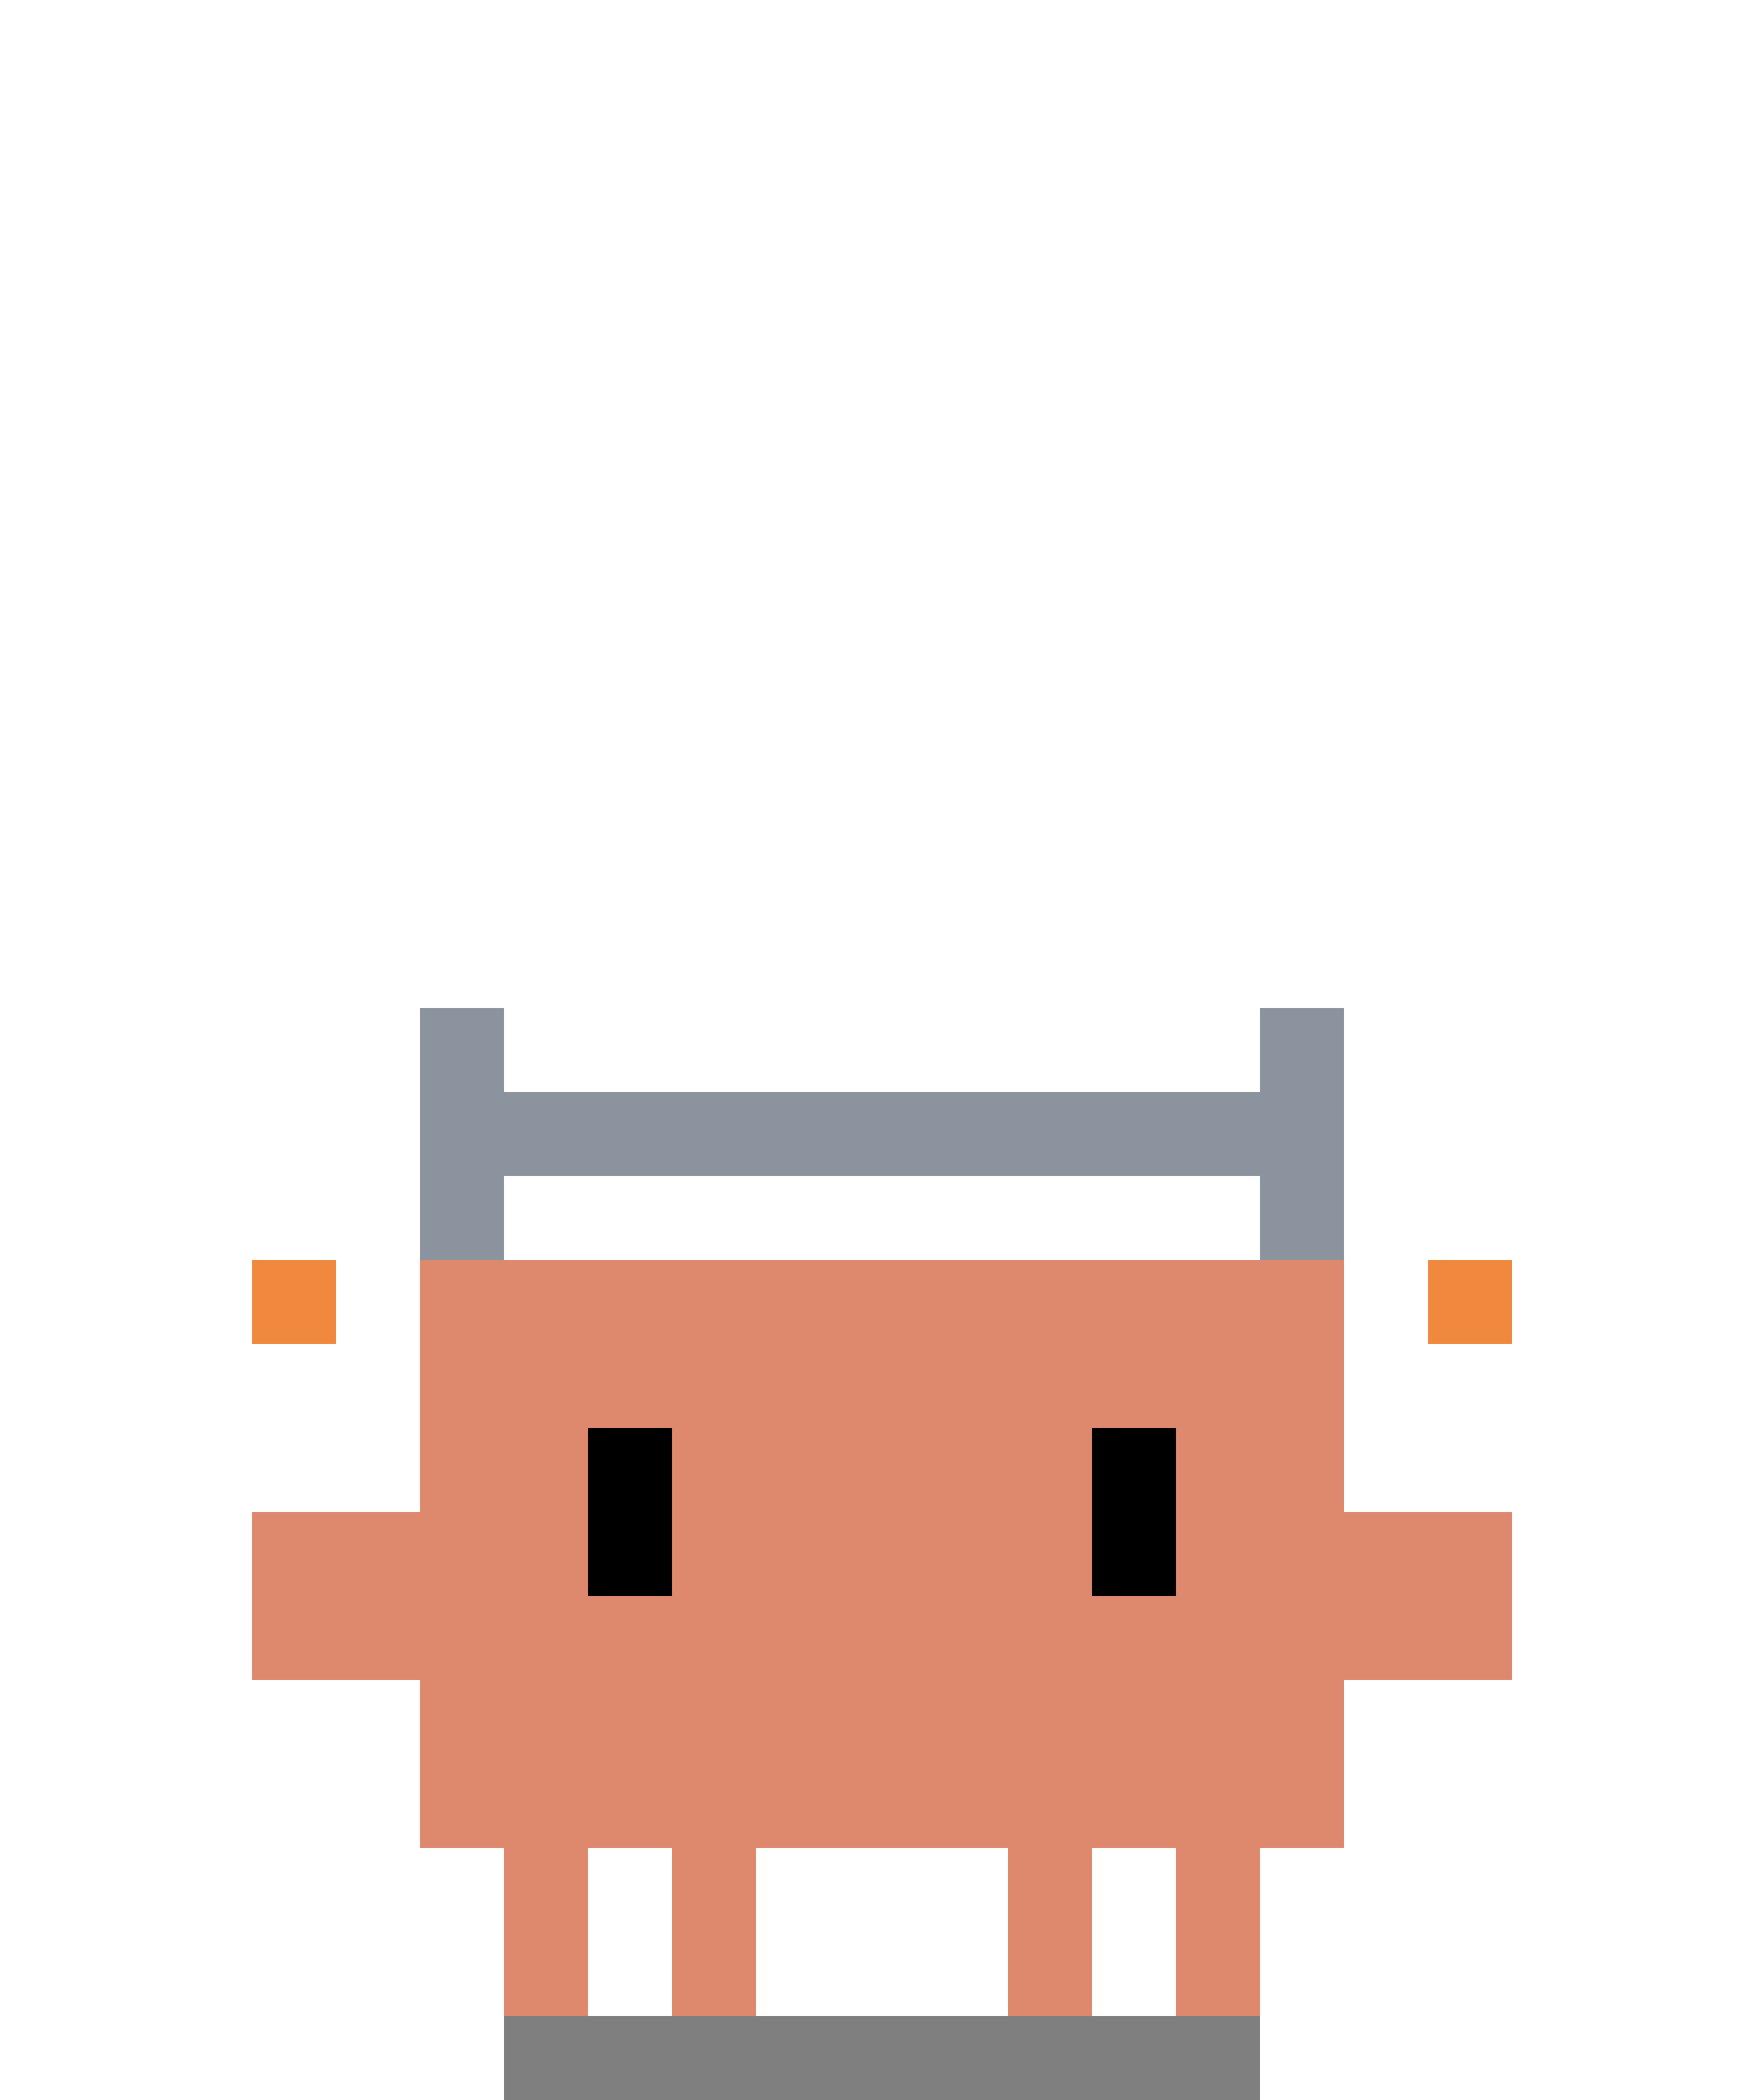
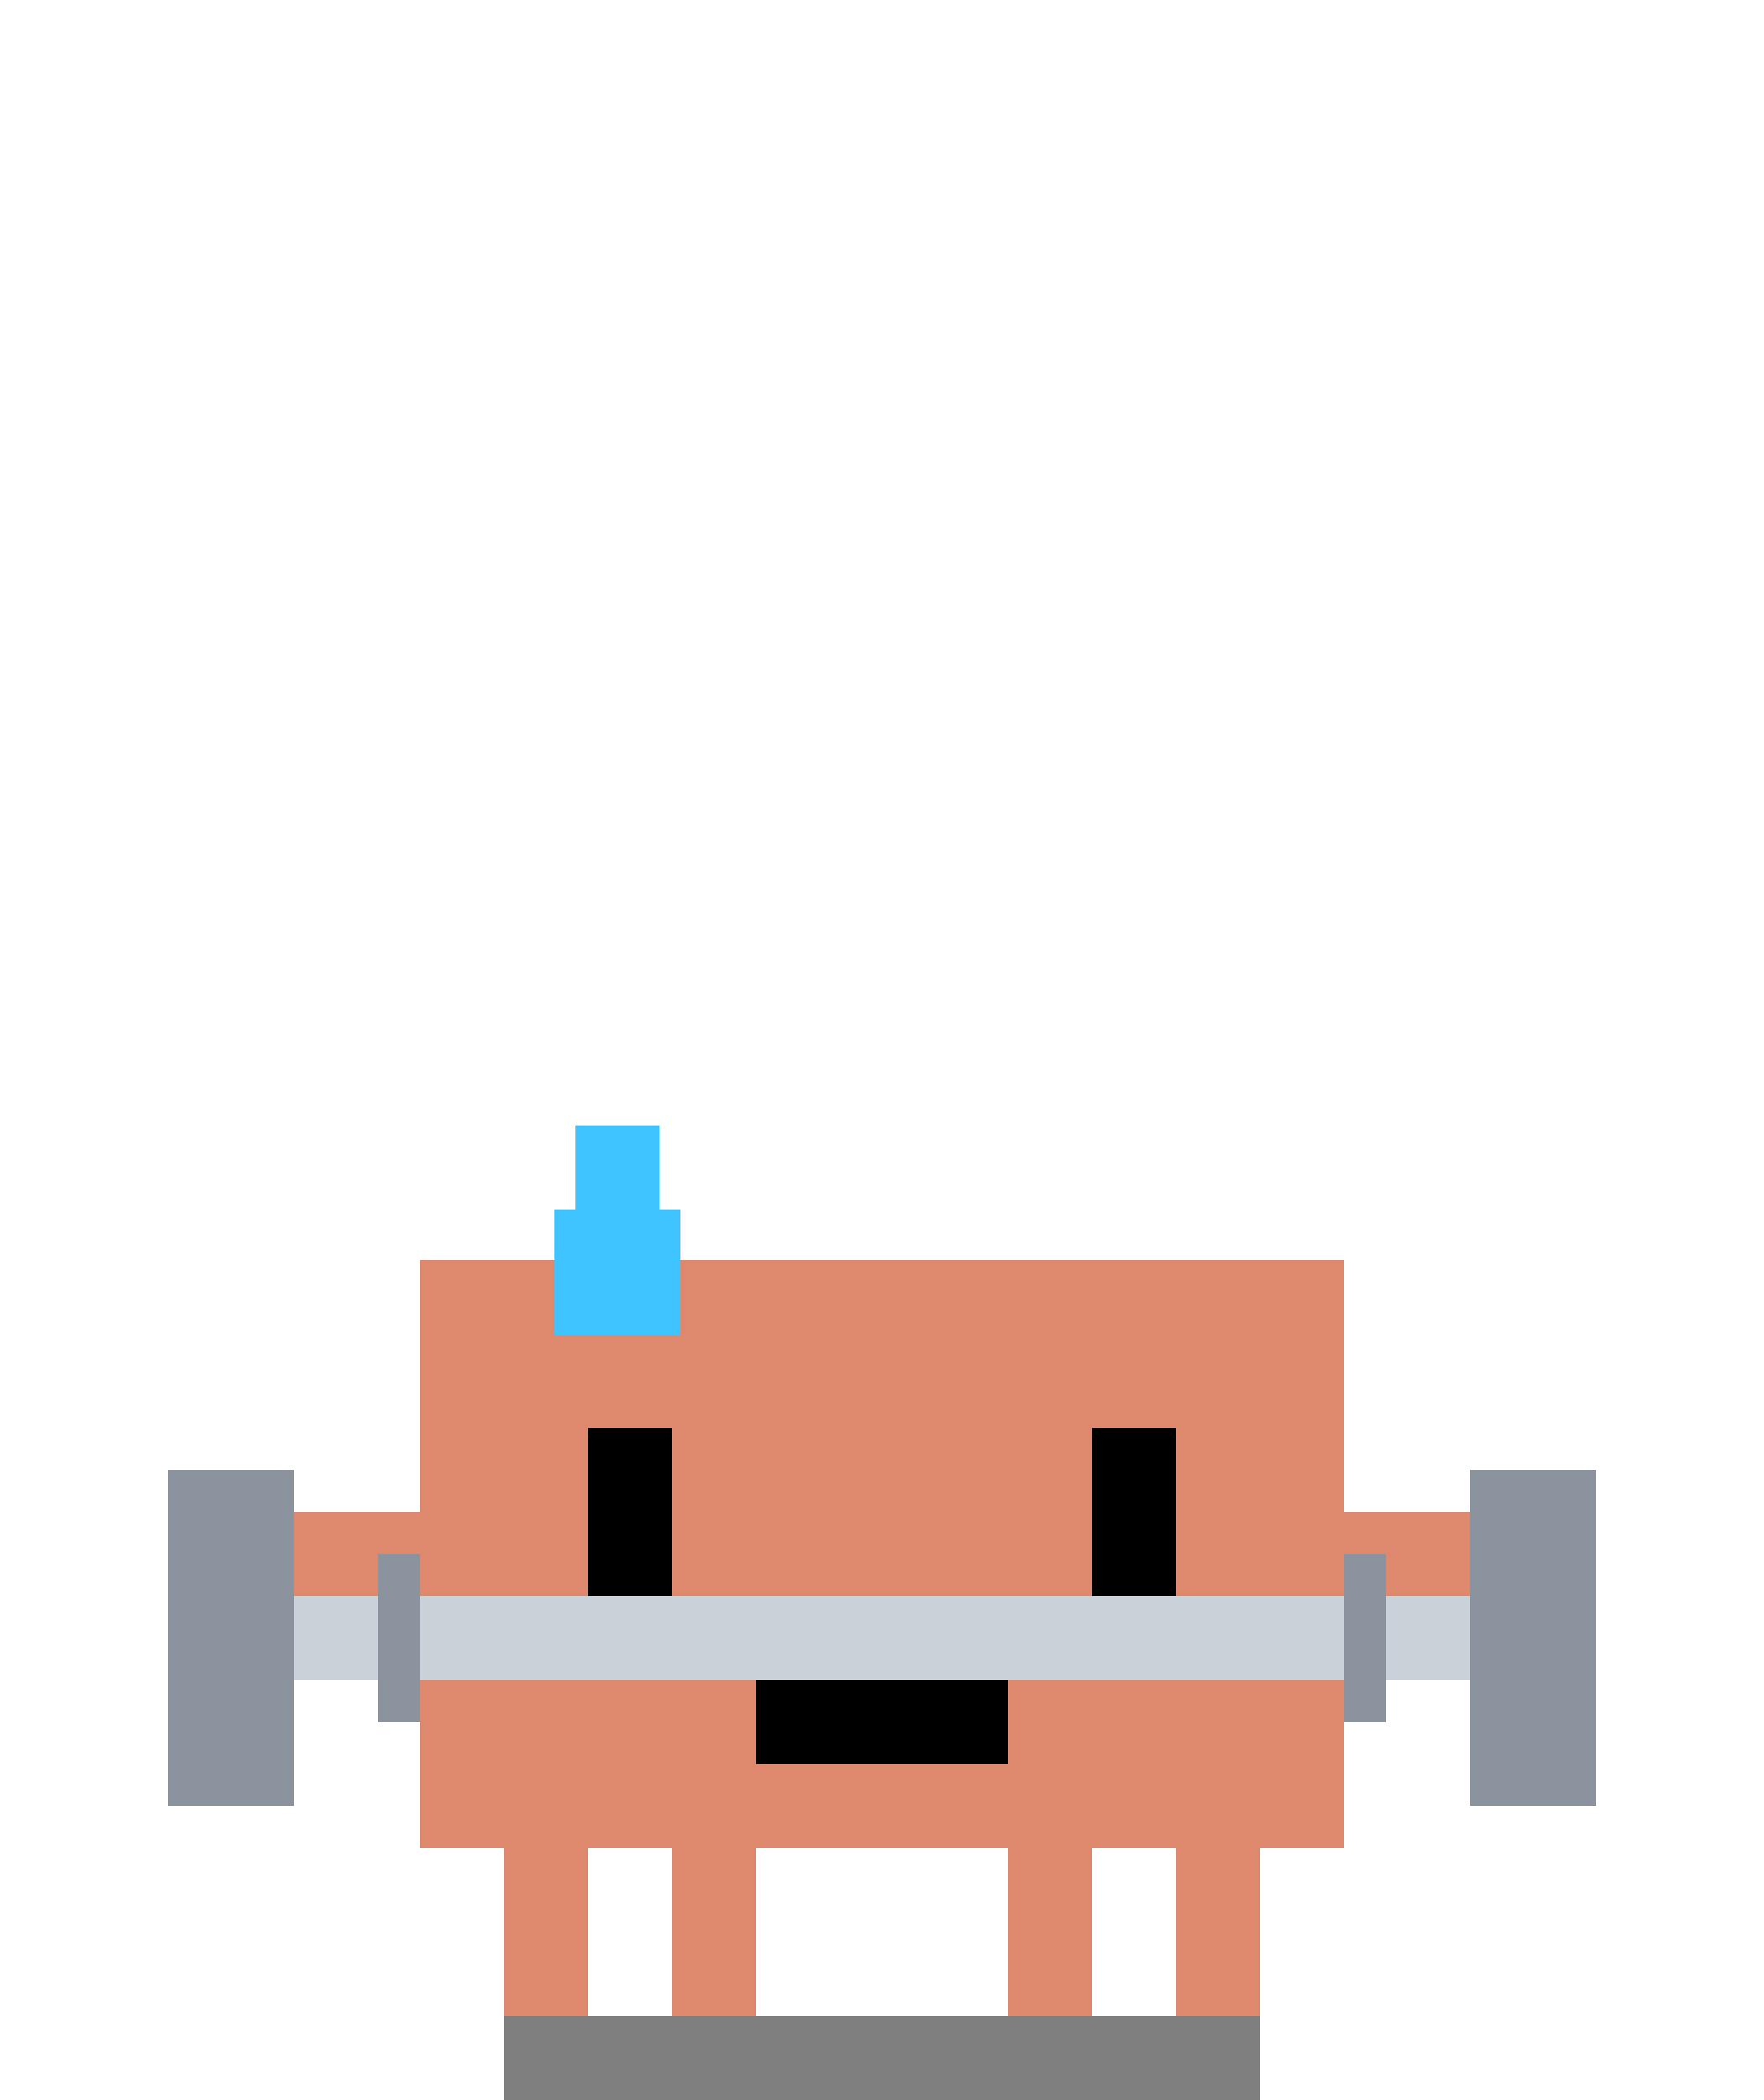
- <svg xmlns="http://www.w3.org/2000/svg" viewBox="-3 -9 21 25" width="168" height="200">
+ <svg xmlns="http://www.w3.org/2000/svg" viewBox="-3 -9 21 25" width="168" height="200" data-loop-seconds="3">
  <defs>
    <style>
-       /* One press per loop: down at frame 0, full extension at frame 4. */
+       /* ── the load path ─────────────────────────────────────────────────── */
+ 
+       #body-group {
+         transform-origin: 7.5px 13px; /* torso base — the hips */
+         animation: press-body 3s infinite linear;
+       }
+ 
+       #legs-group {
+         transform-origin: 7.5px 15px; /* the floor, between his feet */
+         animation: press-legs 3s infinite linear;
+       }
+ 
+       #shoulder-left {
+         transform-origin: 2px 10px; /* left shoulder joint */
+         animation: press-arm-left 3s infinite linear;
+       }
+ 
+       #shoulder-right {
+         transform-origin: 13px 10px; /* right shoulder joint */
+         animation: press-arm-right 3s infinite linear;
+       }
+ 
      #fx-barbell {
-         animation: press 1s infinite linear;
-       }
- 
-       /* Held for two frames at the bottom of the rep rather than interpolated
-          — a fractional dip would soften the whole silhouette. It covers frames
-          0 and 1, the start of the drive; the bar is also at its lowest on
-          frame 7, on the way down, where he is absorbing rather than pushing. */
-       #master-group {
-         animation: take-the-load 1s infinite steps(1);
-       }
- 
-       /* Eyes track the bar. */
-       #left-eye,
+         animation: press-bar 3s infinite linear;
+       }
+ 
+       /* Nested inside the travelling bar so the shiver composes with the
+          travel. It translates rather than tilts: the shaft is 17 units by 1,
+          the largest slab on the panel, and a slab that size turned even a
+          degree and a half staircases its long edges — the exact failure the
+          palette snap does not fix. A whole-pixel tremble does the same job
+          and every edge stays straight. */
+       #fx-barbell-strain {
+         animation: press-bar-strain 3s infinite linear;
+       }
+ 
+       /* On the default stage this draws nothing, and that is not a bug being
+          tolerated. The stage band is black; `paletteOf()` composites
+          `#000000` at 0.5 over black, gets black, and the snap resolves black
+          to the background — alpha zero. The element and its track are here
+          because a pack that sets a lighter stage gets a real shadow out of
+          them for free. Nothing in the read of this animation rests on it. */
+       #ground-shadow {
+         transform-origin: 7.5px 15.5px;
+         animation: press-shadow 3s infinite linear;
+       }
+ 
+       /* ── the face ────────────────────────────────────────────────────────
+          Two tracks, not one, and they are not just squinting by different
+          amounts: they sit at different heights. The bar is 1 unit thick and
+          has to pass in front of the face twice a rep, and with both eyes on
+          the same row it covered both at once — a blank forehead with a girder
+          across it, which reads as a rendering fault rather than as a lift.
+          Clamped low and raised high, the shaft can only ever be over one of
+          them, so there is always a whole eye somewhere.
+ 
+          The second rule is subtler and cost a blocker to learn: an eye
+          squashed to a lid is *shorter* than the 1-unit shaft, so on the frame
+          the bar crosses it, a squinting eye is not squinting, it is gone. So
+          the eye the bar is about to reach opens rather than closes — which is
+          also what a face does when a loaded bar comes past it — and the
+          squints are spent at the rack and at lockout, where the shaft is
+          nowhere near the eye line. Every eye on every frame has at least 3.6
+          device pixels of unbroken clear run; the worst before this rule was
+          zero. Both squash about their own centres, on `linear`, because a lid
+          that accelerates reads as a wince. */
+ 
+       #left-eye {
+         transform-origin: 4.5px 9px; /* left eye centre */
+         animation: press-eye-left 3s infinite linear;
+       }
+ 
      #right-eye {
-         animation: watch-the-bar 1s infinite steps(1);
-       }
- 
-       /* Exertion marks, binary opacity. Visible frames 2-5, which is the
-          drive plus the first frame of the descent — effort outlasting the
-          movement by a frame reads better than effort stopping dead at lockout. */
-       #fx-effort {
-         animation: effort 1s infinite steps(1);
-       }
- 
-       @keyframes press {
-         0%   { transform: translateY(0); }
-         50%  { transform: translateY(-4px); }
-         100% { transform: translateY(0); }
-       }
- 
-       @keyframes take-the-load {
-         0%   { transform: translateY(1px); }
-         25%  { transform: translateY(0); }
-         100% { transform: translateY(0); }
-       }
- 
-       @keyframes watch-the-bar {
-         0%   { transform: translateY(0); }
-         25%  { transform: translateY(-1px); }
-         75%  { transform: translateY(0); }
-         100% { transform: translateY(0); }
-       }
- 
-       @keyframes effort {
-         0%   { opacity: 0; }
-         25%  { opacity: 1; }
-         75%  { opacity: 0; }
-         100% { opacity: 0; }
+         transform-origin: 10.5px 9px; /* right eye centre */
+         animation: press-eye-right 3s infinite linear;
+       }
+ 
+       /* Clawd's base geometry has no mouth. This is the additive grimace
+          upstream's yawn taught us — drawn only while he is under the bar, and
+          switched between stops one frame apart so it never renders at a half
+          alpha the palette snap would have to invent a colour for. */
+       #fx-grimace {
+         transform-origin: 7.5px 11.5px;
+         animation: press-grimace 3s infinite linear;
+       }
+ 
+       /* One drop, once per rep, and only on the way down. At lockout the bar
+          fills the whole band above his head and there is nowhere for a drop to
+          go that is not behind a plate. */
+       #fx-sweat {
+         animation: press-sweat 3s infinite linear;
+       }
+ 
+       /* ── keyframes ───────────────────────────────────────────────────────
+          One stop per rendered frame on every track on the load path. Read any
+          one column down and it is the same rep, frame for frame. */
+ 
+       @keyframes press-body {
+         0%         { transform: translateY(0.02px) scale(1.015, 0.985); }
+         4.167%  { transform: translateY(0.04px) scale(1.025, 0.975); }
+         8.333%  { transform: translateY(0.28px) scale(1.055, 0.93); }
+         12.5%      { transform: translateY(0.58px) scale(1.075, 0.9); }
+         16.667% { transform: translateY(0.42px) scale(1.055, 0.925); }
+         20.833% { transform: translateY(0.26px) scale(1.03, 0.955); }
+         25%        { transform: translateY(0.15px) scale(1.012, 0.98); }
+         29.167% { transform: translateY(0.07px) scale(1.002, 0.998); }
+         33.333% { transform: translateY(0.01px) scale(0.99, 1.015); }
+         37.5%      { transform: translateY(-0.02px) scale(0.982, 1.03); }
+         41.667% { transform: translateY(-0.044px) scale(0.978, 1.042); }
+         45.833% { transform: translateY(-0.064px) scale(0.974, 1.052); }
+         50%        { transform: translateY(-0.08px) scale(0.97, 1.06); }
+         54.167% { transform: translateY(-0.044px) scale(0.982, 1.046); }
+         58.333% { transform: translateY(-0.072px) scale(0.972, 1.057); }
+         62.5%      { transform: translateY(-0.04px) scale(0.984, 1.044); }
+         66.667% { transform: translateY(-0.06px) scale(0.976, 1.05); }
+         70.833% { transform: translateY(-0.01px) scale(0.995, 1.032); }
+         75%        { transform: translateY(0.02px) scale(1.005, 1.015); }
+         79.167% { transform: translateY(0.05px) scale(1.015, 0.998); }
+         83.333% { transform: translateY(0.2px) scale(1.04, 0.958); }
+         87.5%      { transform: translateY(0.6px) scale(1.08, 0.905); }
+         91.667% { transform: translateY(0.19px) scale(1.005, 0.995); }
+         95.833% { transform: translateY(0.1px) scale(1.012, 0.978); }
+         100%       { transform: translateY(0.02px) scale(1.015, 0.985); }
+       }
+ 
+       @keyframes press-legs {
+         0%         { transform: scale(1.015, 0.99); }
+         4.167%  { transform: scale(1.025, 0.98); }
+         8.333%  { transform: scale(1.055, 0.86); }
+         12.5%      { transform: scale(1.075, 0.71); }
+         16.667% { transform: scale(1.055, 0.79); }
+         20.833% { transform: scale(1.03, 0.87); }
+         25%        { transform: scale(1.012, 0.925); }
+         29.167% { transform: scale(1.002, 0.965); }
+         33.333% { transform: scale(0.99, 0.995); }
+         37.5%      { transform: scale(0.982, 1.01); }
+         41.667% { transform: scale(0.978, 1.022); }
+         45.833% { transform: scale(0.974, 1.032); }
+         50%        { transform: scale(0.97, 1.04); }
+         54.167% { transform: scale(0.982, 1.022); }
+         58.333% { transform: scale(0.972, 1.036); }
+         62.5%      { transform: scale(0.984, 1.02); }
+         66.667% { transform: scale(0.976, 1.03); }
+         70.833% { transform: scale(0.995, 1.005); }
+         75%        { transform: scale(1.005, 0.99); }
+         79.167% { transform: scale(1.015, 0.975); }
+         83.333% { transform: scale(1.04, 0.9); }
+         87.5%      { transform: scale(1.08, 0.7); }
+         91.667% { transform: scale(1.005, 0.905); }
+         95.833% { transform: scale(1.012, 0.95); }
+         100%       { transform: scale(1.015, 0.99); }
+       }
+ 
+       @keyframes press-arm-left {
+         0%         { transform: rotate(-14.98deg) scaleX(0.854); }
+         4.167%  { transform: rotate(-17.59deg) scaleX(0.865); }
+         8.333%  { transform: rotate(-18.38deg) scaleX(0.869); }
+         12.5%      { transform: rotate(-13.99deg) scaleX(0.85); }
+         16.667% { transform: rotate(-17.46deg) scaleX(0.865); }
+         20.833% { transform: rotate(-12.7deg) scaleX(0.846); }
+         25%        { transform: rotate(7.4deg) scaleX(0.832); }
+         29.167% { transform: rotate(36.1deg) scaleX(1.021); }
+         33.333% { transform: rotate(55.81deg) scaleX(1.468); }
+         37.5%      { transform: rotate(64.97deg) scaleX(1.95); }
+         41.667% { transform: rotate(69.42deg) scaleX(2.347); }
+         45.833% { transform: rotate(71.8deg) scaleX(2.641); }
+         50%        { transform: rotate(72.7deg) scaleX(2.774); }
+         54.167% { transform: rotate(73.13deg) scaleX(2.843); }
+         58.333% { transform: rotate(72.79deg) scaleX(2.788); }
+         62.5%      { transform: rotate(73.19deg) scaleX(2.853); }
+         66.667% { transform: rotate(70.58deg) scaleX(2.481); }
+         70.833% { transform: rotate(67.04deg) scaleX(2.115); }
+         75%        { transform: rotate(58.43deg) scaleX(1.576); }
+         79.167% { transform: rotate(35.65deg) scaleX(1.015); }
+         83.333% { transform: rotate(-10.71deg) scaleX(0.84); }
+         87.5%      { transform: rotate(-13.74deg) scaleX(0.849); }
+         91.667% { transform: rotate(-22.2deg) scaleX(0.891); }
+         95.833% { transform: rotate(-15.88deg) scaleX(0.858); }
+         100%       { transform: rotate(-14.98deg) scaleX(0.854); }
+       }
+ 
+       @keyframes press-arm-right {
+         0%         { transform: rotate(14.98deg) scaleX(0.854); }
+         4.167%  { transform: rotate(17.59deg) scaleX(0.865); }
+         8.333%  { transform: rotate(18.38deg) scaleX(0.869); }
+         12.5%      { transform: rotate(13.99deg) scaleX(0.85); }
+         16.667% { transform: rotate(17.46deg) scaleX(0.865); }
+         20.833% { transform: rotate(12.7deg) scaleX(0.846); }
+         25%        { transform: rotate(-7.4deg) scaleX(0.832); }
+         29.167% { transform: rotate(-36.1deg) scaleX(1.021); }
+         33.333% { transform: rotate(-55.81deg) scaleX(1.468); }
+         37.5%      { transform: rotate(-64.97deg) scaleX(1.95); }
+         41.667% { transform: rotate(-69.42deg) scaleX(2.347); }
+         45.833% { transform: rotate(-71.8deg) scaleX(2.641); }
+         50%        { transform: rotate(-72.7deg) scaleX(2.774); }
+         54.167% { transform: rotate(-73.13deg) scaleX(2.843); }
+         58.333% { transform: rotate(-72.79deg) scaleX(2.788); }
+         62.5%      { transform: rotate(-73.19deg) scaleX(2.853); }
+         66.667% { transform: rotate(-70.58deg) scaleX(2.481); }
+         70.833% { transform: rotate(-67.04deg) scaleX(2.115); }
+         75%        { transform: rotate(-58.43deg) scaleX(1.576); }
+         79.167% { transform: rotate(-35.65deg) scaleX(1.015); }
+         83.333% { transform: rotate(10.71deg) scaleX(0.84); }
+         87.5%      { transform: rotate(13.74deg) scaleX(0.849); }
+         91.667% { transform: rotate(22.2deg) scaleX(0.891); }
+         95.833% { transform: rotate(15.88deg) scaleX(0.858); }
+         100%       { transform: rotate(14.98deg) scaleX(0.854); }
+       }
+ 
+       @keyframes press-bar {
+         0%         { transform: translateY(0px); }
+         4.167%  { transform: translateY(0.125px); }
+         8.333%  { transform: translateY(0.5px); }
+         12.5%      { transform: translateY(0.75px); }
+         16.667% { transform: translateY(0.625px); }
+         20.833% { transform: translateY(0.25px); }
+         25%        { transform: translateY(-0.5px); }
+         29.167% { transform: translateY(-1.625px); }
+         33.333% { transform: translateY(-3px); }
+         37.5%      { transform: translateY(-4.25px); }
+         41.667% { transform: translateY(-5.25px); }
+         45.833% { transform: translateY(-6px); }
+         50%        { transform: translateY(-6.375px); }
+         54.167% { transform: translateY(-6.375px); }
+         58.333% { transform: translateY(-6.375px); }
+         62.5%      { transform: translateY(-6.375px); }
+         66.667% { transform: translateY(-5.625px); }
+         70.833% { transform: translateY(-4.625px); }
+         75%        { transform: translateY(-3.25px); }
+         79.167% { transform: translateY(-1.625px); }
+         83.333% { transform: translateY(0.125px); }
+         87.5%      { transform: translateY(0.75px); }
+         91.667% { transform: translateY(0.375px); }
+         95.833% { transform: translateY(0.125px); }
+         100%       { transform: translateY(0px); }
+       }
+ 
+       @keyframes press-eye-left {
+         0%         { transform: scaleY(1); }
+         4.167%  { transform: scaleY(1); }
+         8.333%  { transform: scaleY(0.9); }
+         12.5%      { transform: scaleY(0.75); }
+         16.667% { transform: scaleY(0.7); }
+         20.833% { transform: scaleY(0.9); }
+         25%        { transform: scaleY(1); }
+         29.167% { transform: scaleY(1); }
+         33.333% { transform: scaleY(1); }
+         37.5%      { transform: scaleY(0.8); }
+         41.667% { transform: scaleY(0.6); }
+         45.833% { transform: scaleY(0.45); }
+         50%        { transform: scaleY(0.35); }
+         54.167% { transform: scaleY(0.4); }
+         58.333% { transform: scaleY(0.3); }
+         62.5%      { transform: scaleY(0.4); }
+         66.667% { transform: scaleY(0.6); }
+         70.833% { transform: scaleY(0.85); }
+         75%        { transform: scaleY(1); }
+         79.167% { transform: scaleY(1); }
+         83.333% { transform: scaleY(0.95); }
+         87.5%      { transform: scaleY(0.25); }
+         91.667% { transform: scaleY(0.5); }
+         95.833% { transform: scaleY(0.8); }
+         100%       { transform: scaleY(1); }
+       }
+ 
+       @keyframes press-eye-right {
+         0%         { transform: translateY(0px) scaleY(1); }
+         4.167%  { transform: translateY(0px) scaleY(0.95); }
+         8.333%  { transform: translateY(0px) scaleY(0.9); }
+         12.5%      { transform: translateY(-0.4px) scaleY(0.85); }
+         16.667% { transform: translateY(-0.8px) scaleY(0.85); }
+         20.833% { transform: translateY(-1.2px) scaleY(0.9); }
+         25%        { transform: translateY(-1.2px) scaleY(0.95); }
+         29.167% { transform: translateY(-1.2px) scaleY(1); }
+         33.333% { transform: translateY(-1.2px) scaleY(1); }
+         37.5%      { transform: translateY(-1.2px) scaleY(1); }
+         41.667% { transform: translateY(-1.2px) scaleY(0.9); }
+         45.833% { transform: translateY(-1.2px) scaleY(0.8); }
+         50%        { transform: translateY(-1.2px) scaleY(0.7); }
+         54.167% { transform: translateY(-1.2px) scaleY(0.75); }
+         58.333% { transform: translateY(-1.2px) scaleY(0.65); }
+         62.5%      { transform: translateY(-1.2px) scaleY(0.75); }
+         66.667% { transform: translateY(-1.2px) scaleY(0.85); }
+         70.833% { transform: translateY(-1.2px) scaleY(0.95); }
+         75%        { transform: translateY(-1.2px) scaleY(1); }
+         79.167% { transform: translateY(-1.2px) scaleY(1); }
+         83.333% { transform: translateY(-0.6px) scaleY(0.9); }
+         87.5%      { transform: translateY(0px) scaleY(0.45); }
+         91.667% { transform: translateY(0px) scaleY(0.7); }
+         95.833% { transform: translateY(0px) scaleY(0.9); }
+         100%       { transform: translateY(0px) scaleY(1); }
+       }
+ 
+       /* The tremble of a bar held overhead by something running out of arms.
+          Active only across the hold, one whole device pixel either way, and
+          only between stops one frame apart, so it shivers rather than swings.
+          The claws hold their derived position through it, which is what makes
+          it read as the bar moving in his grip rather than his arms moving. */
+       @keyframes press-bar-strain {
+         0%, 50%          { transform: translateY(0px); }
+         54.167%       { transform: translateY(0.125px); }
+         58.333%       { transform: translateY(-0.125px); }
+         62.5%            { transform: translateY(0.125px); }
+         66.667%, 100% { transform: translateY(0px); }
+       }
+ 
+       /* Wide and dark while the weight is going through him into the floor,
+          narrow and faint at lockout when he is tall. Invisible on the default
+          black stage — see the note on the rule above. */
+       @keyframes press-shadow {
+         0%         { transform: scaleX(1.005); opacity: 0.51; }
+         12.5%      { transform: scaleX(1.13); opacity: 0.7; }
+         16.667% { transform: scaleX(1.095); opacity: 0.65; }
+         33.333% { transform: scaleX(1.002); opacity: 0.5; }
+         50%        { transform: scaleX(0.982); opacity: 0.47; }
+         62.5%      { transform: scaleX(0.991); opacity: 0.49; }
+         75%        { transform: scaleX(1.005); opacity: 0.51; }
+         87.5%      { transform: scaleX(1.135); opacity: 0.71; }
+         100%       { transform: scaleX(1.005); opacity: 0.51; }
+       }
+ 
+       @keyframes press-grimace {
+         0%, 20.833% { opacity: 0; transform: scaleX(0.6); }
+         25%            { opacity: 1; transform: scaleX(1); }
+         50%            { opacity: 1; transform: scaleX(1.3); }
+         70.833%     { opacity: 1; transform: scaleX(1); }
+         75%, 100%      { opacity: 0; transform: scaleX(0.6); }
+       }
+ 
+       /* A flick, not a lift. It leaves the brow sideways — 2 units out for
+          every 1 up, upstream's ratio — because a drop that mostly climbs is
+          the only thing moving on the last two frames of the loop, it is the
+          highest-contrast object on the panel, and the eye follows it up and
+          out of the frame instead of watching the bar come down. Travelling
+          outward it reads as thrown off him.
+ 
+          It leaves at f20, not f19. A frame earlier the bar is still crossing
+          the brow and the drop launches on top of the shaft, which reads as a
+          blob stuck to the steel rather than as sweat.
+ 
+          It is also gone by f23 rather than at 100%. A particle that pops out
+          on the last frame puts its only hard cut exactly on the loop's seam,
+          where it is the one thing that changes between the last frame and the
+          first and so is the one thing you notice. Retired a frame early, the
+          wrap has nothing in it but the settle. */
+       @keyframes press-sweat {
+         0%, 79.167%   { transform: translate(0px, 0px) scale(0.6); opacity: 0; }
+         83.333%       { transform: translate(0px, 0px) scale(0.6); opacity: 1; }
+         87.5%            { transform: translate(-1.5px, -0.75px) scale(1); opacity: 1; }
+         91.667%       { transform: translate(-3.6px, -1.8px) scale(0.9); opacity: 1; }
+         95.833%, 100% { transform: translate(-3.6px, -1.8px) scale(0.9); opacity: 0; }
      }
    </style>
  </defs>
  <rect id="ground-shadow" x="3" y="15" width="9" height="1" fill="#000000" opacity="0.5" />
  <g id="master-group">
-     <g id="body-color-group" fill="#DE886D">
-       <rect id="torso" x="2" y="6" width="11" height="7" />
-       <rect id="left-arm" x="0" y="9" width="2" height="2" />
-       <rect id="right-arm" x="13" y="9" width="2" height="2" />
+     <g id="legs-group" fill="#DE886D">
      <rect id="outer-left-leg" x="3" y="13" width="1" height="2" />
      <rect id="inner-left-leg" x="5" y="13" width="1" height="2" />
      <rect id="inner-right-leg" x="9" y="13" width="1" height="2" />
      <rect id="outer-right-leg" x="11" y="13" width="1" height="2" />
    </g>
-     <g id="eyes-color-group" fill="#000000">
-       <rect id="left-eye" x="4" y="8" width="1" height="2" />
-       <rect id="right-eye" x="10" y="8" width="1" height="2" />
+     <g id="body-group">
+       <g id="body-color-group" fill="#DE886D">
+         <rect id="torso" x="2" y="6" width="11" height="7" />
+         <g id="shoulder-left">
+           <rect id="left-arm" x="0" y="9" width="2" height="2" />
+         </g>
+         <g id="shoulder-right">
+           <rect id="right-arm" x="13" y="9" width="2" height="2" />
+         </g>
+       </g>
+       <g id="eyes-color-group" fill="#000000">
+         <rect id="left-eye" x="4" y="8" width="1" height="2" />
+         <rect id="right-eye" x="10" y="8" width="1" height="2" />
+         <rect id="fx-grimace" x="6" y="11" width="3" height="1" />
+       </g>
    </g>
  </g>
-   <g id="fx-barbell" fill="#8B949E">
-     <rect x="3" y="4" width="9" height="1" />
-     <rect x="2" y="3" width="1" height="3" />
-     <rect x="12" y="3" width="1" height="3" />
+   <g id="fx-barbell">
+     <g id="fx-barbell-strain">
+       <rect x="-1" y="10" width="17" height="1" fill="#C9D1D9" />
+       <rect x="-1" y="8.5" width="1.5" height="4" fill="#8B949E" />
+       <rect x="14.5" y="8.5" width="1.5" height="4" fill="#8B949E" />
+       <rect x="1.5" y="9.5" width="0.5" height="2" fill="#8B949E" />
+       <rect x="13" y="9.5" width="0.5" height="2" fill="#8B949E" />
+     </g>
  </g>
-   <g id="fx-effort" fill="#F0883E">
-     <rect x="0" y="6" width="1" height="1" />
-     <rect x="14" y="6" width="1" height="1" />
+   <g transform="translate(3.6, 4.4)">
+     <g id="fx-sweat" fill="#40C4FF">
+       <rect x="0" y="1" width="1.5" height="1.5" />
+       <rect x="0.25" y="0" width="1" height="1" />
+     </g>
  </g>
</svg>
